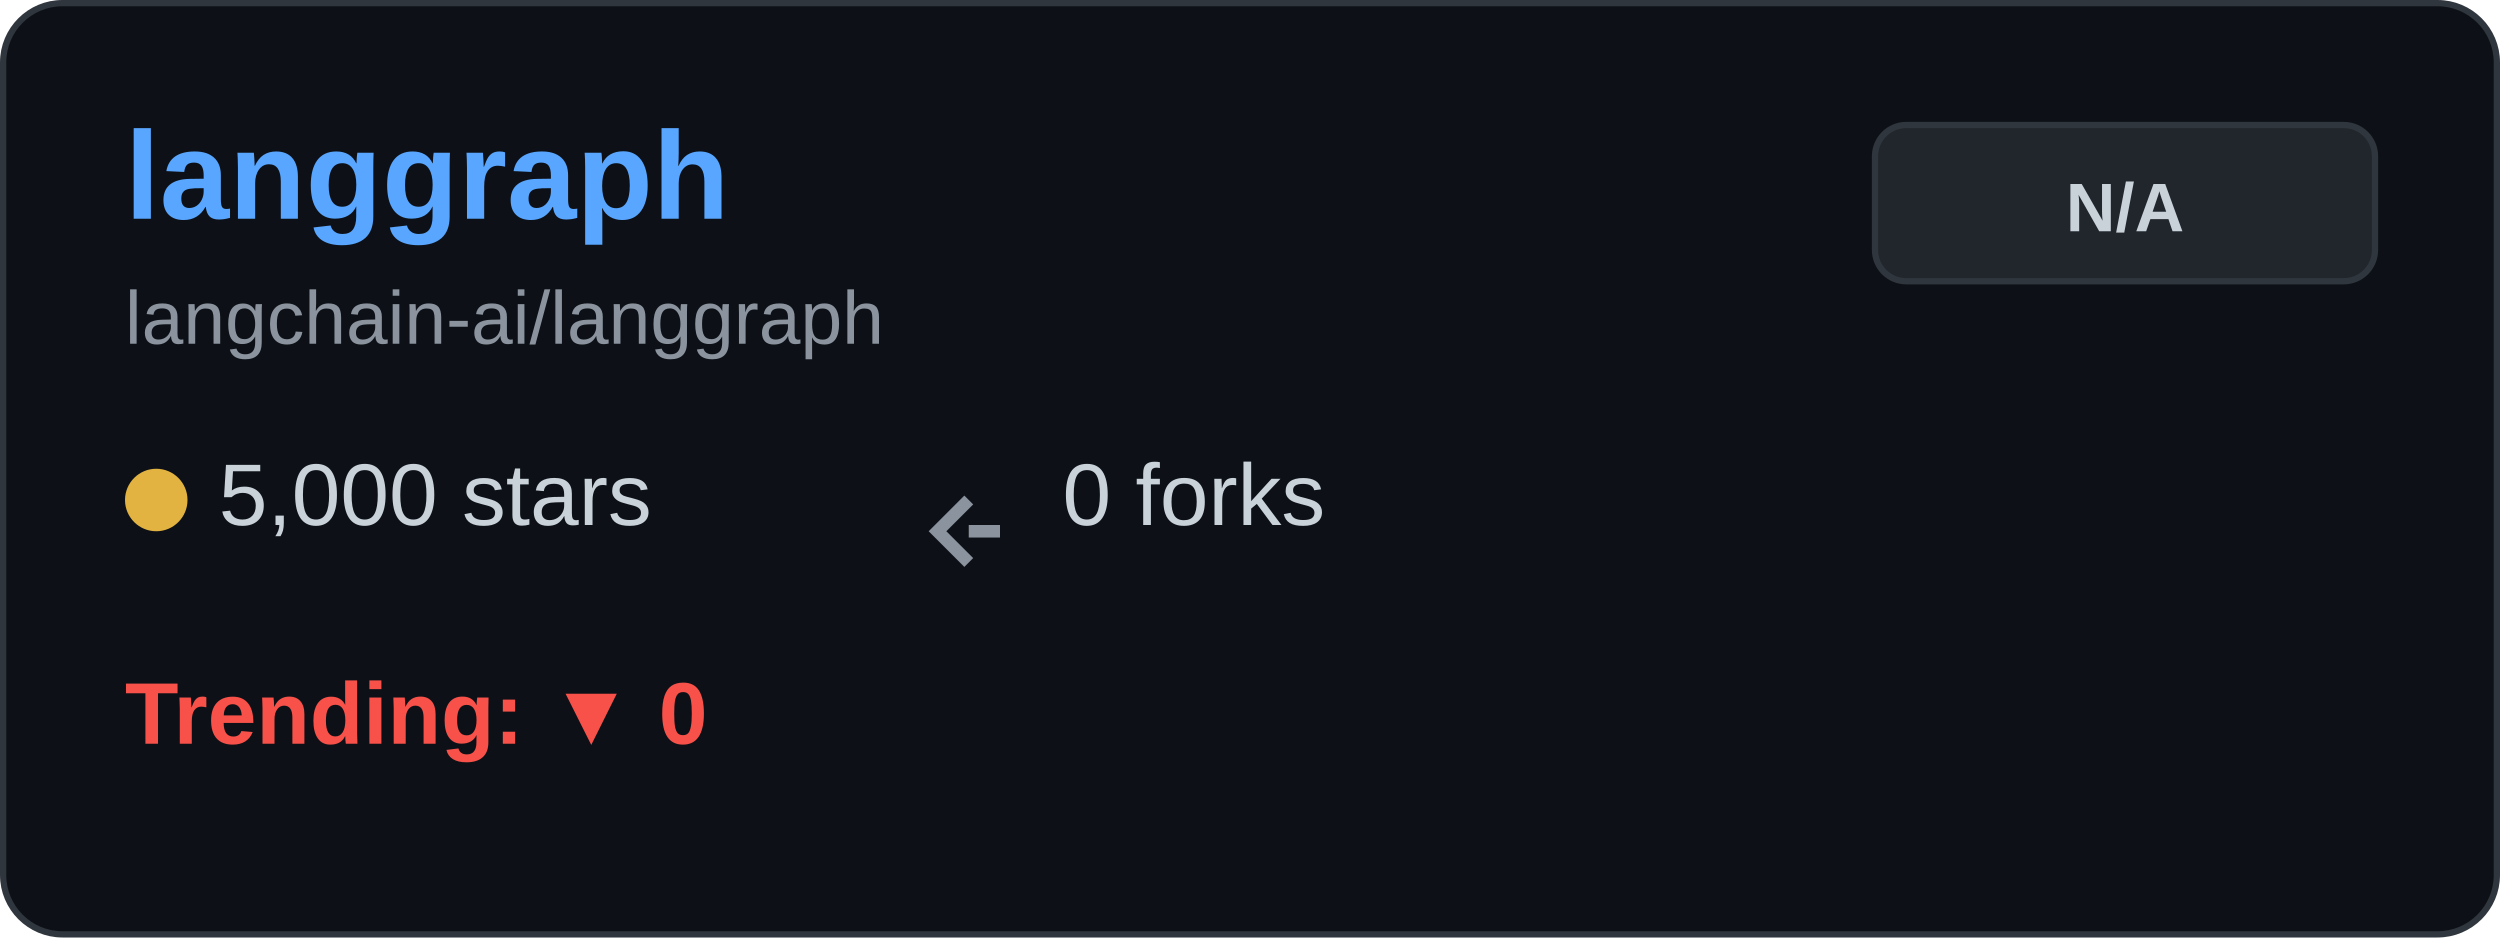
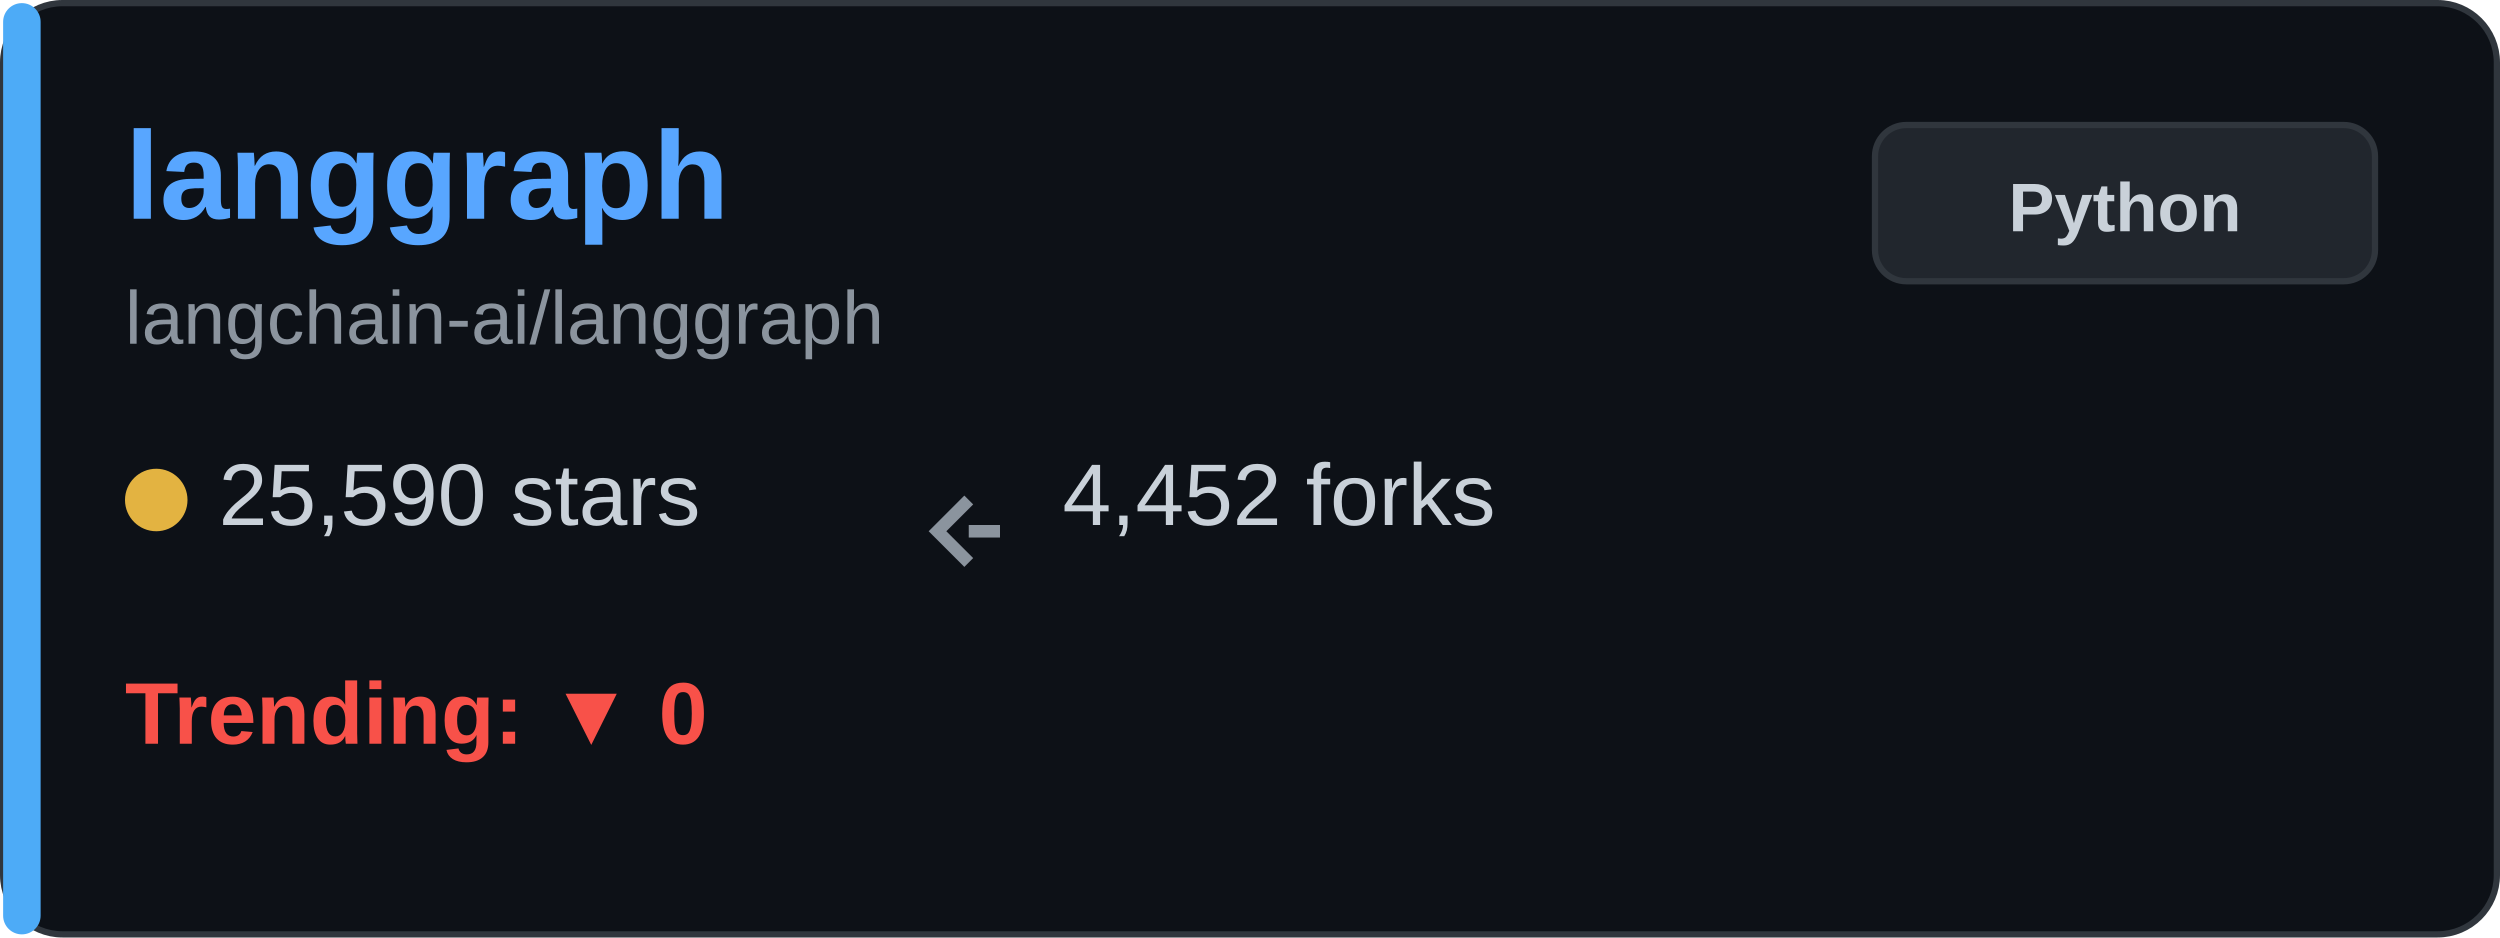
<svg xmlns="http://www.w3.org/2000/svg" width="400" height="150" viewBox="0 0 400 150" fill="none">
  <rect x="0.5" y="0.5" width="399" height="149" rx="9.5" fill="#0d1117" stroke="#30363d" />
+   <rect x="0.5" y="0.5" width="6" height="149" rx="3" fill="#4dabf7" />
  <text x="20" y="35" font-family="Arial, sans-serif" font-size="20" font-weight="bold" fill="#58a6ff">langgraph</text>
  <text x="20" y="55" font-family="Arial, sans-serif" font-size="12" fill="#8b949e">langchain-ai/langgraph</text>
  <g transform="translate(20, 80)">
    <circle cx="5" cy="0" r="5" fill="#e3b341" />
-     <text x="15" y="4" font-family="Arial, sans-serif" font-size="14" fill="#c9d1d9">5,000 stars</text>
+     <text x="15" y="4" font-family="Arial, sans-serif" font-size="14" fill="#c9d1d9">25,590 stars</text>
  </g>
  <g transform="translate(150, 80)">
    <path d="M5 0 L0 5 L5 10 M5 5 L10 5" stroke="#8b949e" stroke-width="2" fill="none" />
-     <text x="20" y="4" font-family="Arial, sans-serif" font-size="14" fill="#c9d1d9">0 forks</text>
+     <text x="20" y="4" font-family="Arial, sans-serif" font-size="14" fill="#c9d1d9">4,452 forks</text>
  </g>
  <g transform="translate(20, 115)">
    <text x="0" y="4" font-family="Arial, sans-serif" font-size="14" font-weight="bold" fill="#f85149">Trending: ▼ 0</text>
  </g>
  <rect x="300" y="20" width="80" height="25" rx="5" fill="#21262d" stroke="#30363d" />
-   <text x="340" y="37" font-family="Arial, sans-serif" font-size="11" font-weight="bold" fill="#c9d1d9" text-anchor="middle">N/A</text>
+   <text x="340" y="37" font-family="Arial, sans-serif" font-size="11" font-weight="bold" fill="#c9d1d9" text-anchor="middle">Python</text>
</svg>
